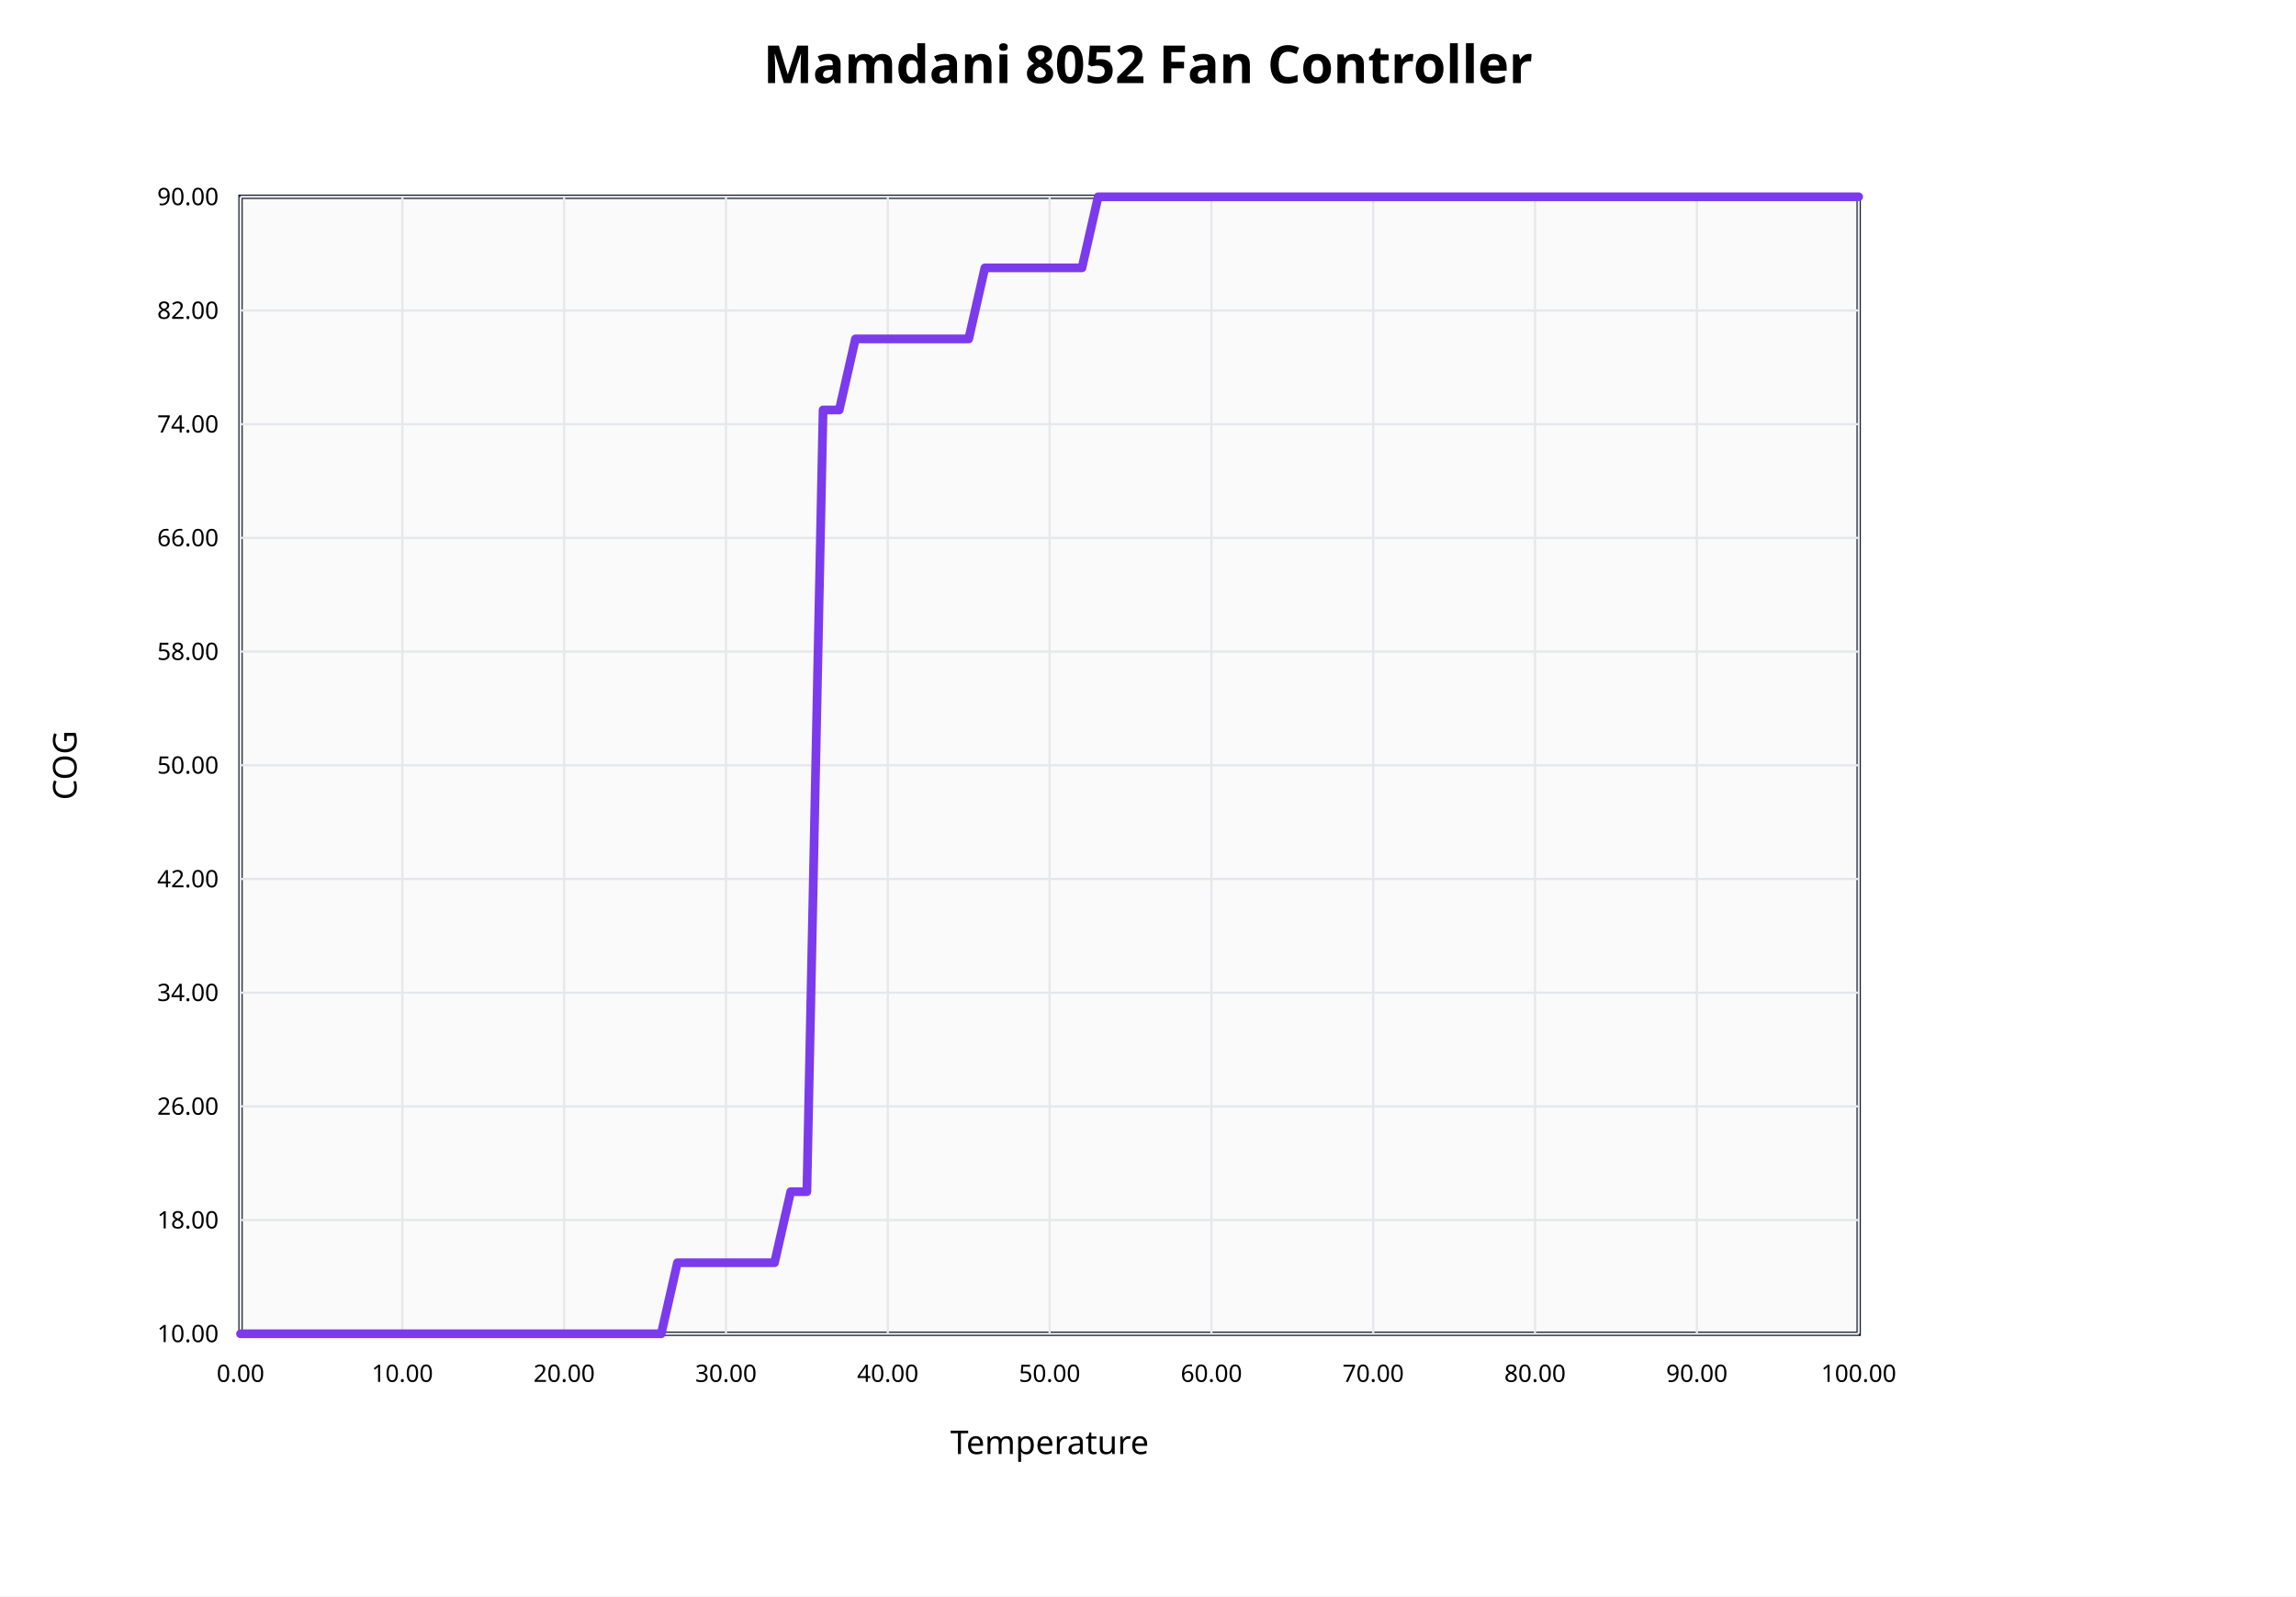
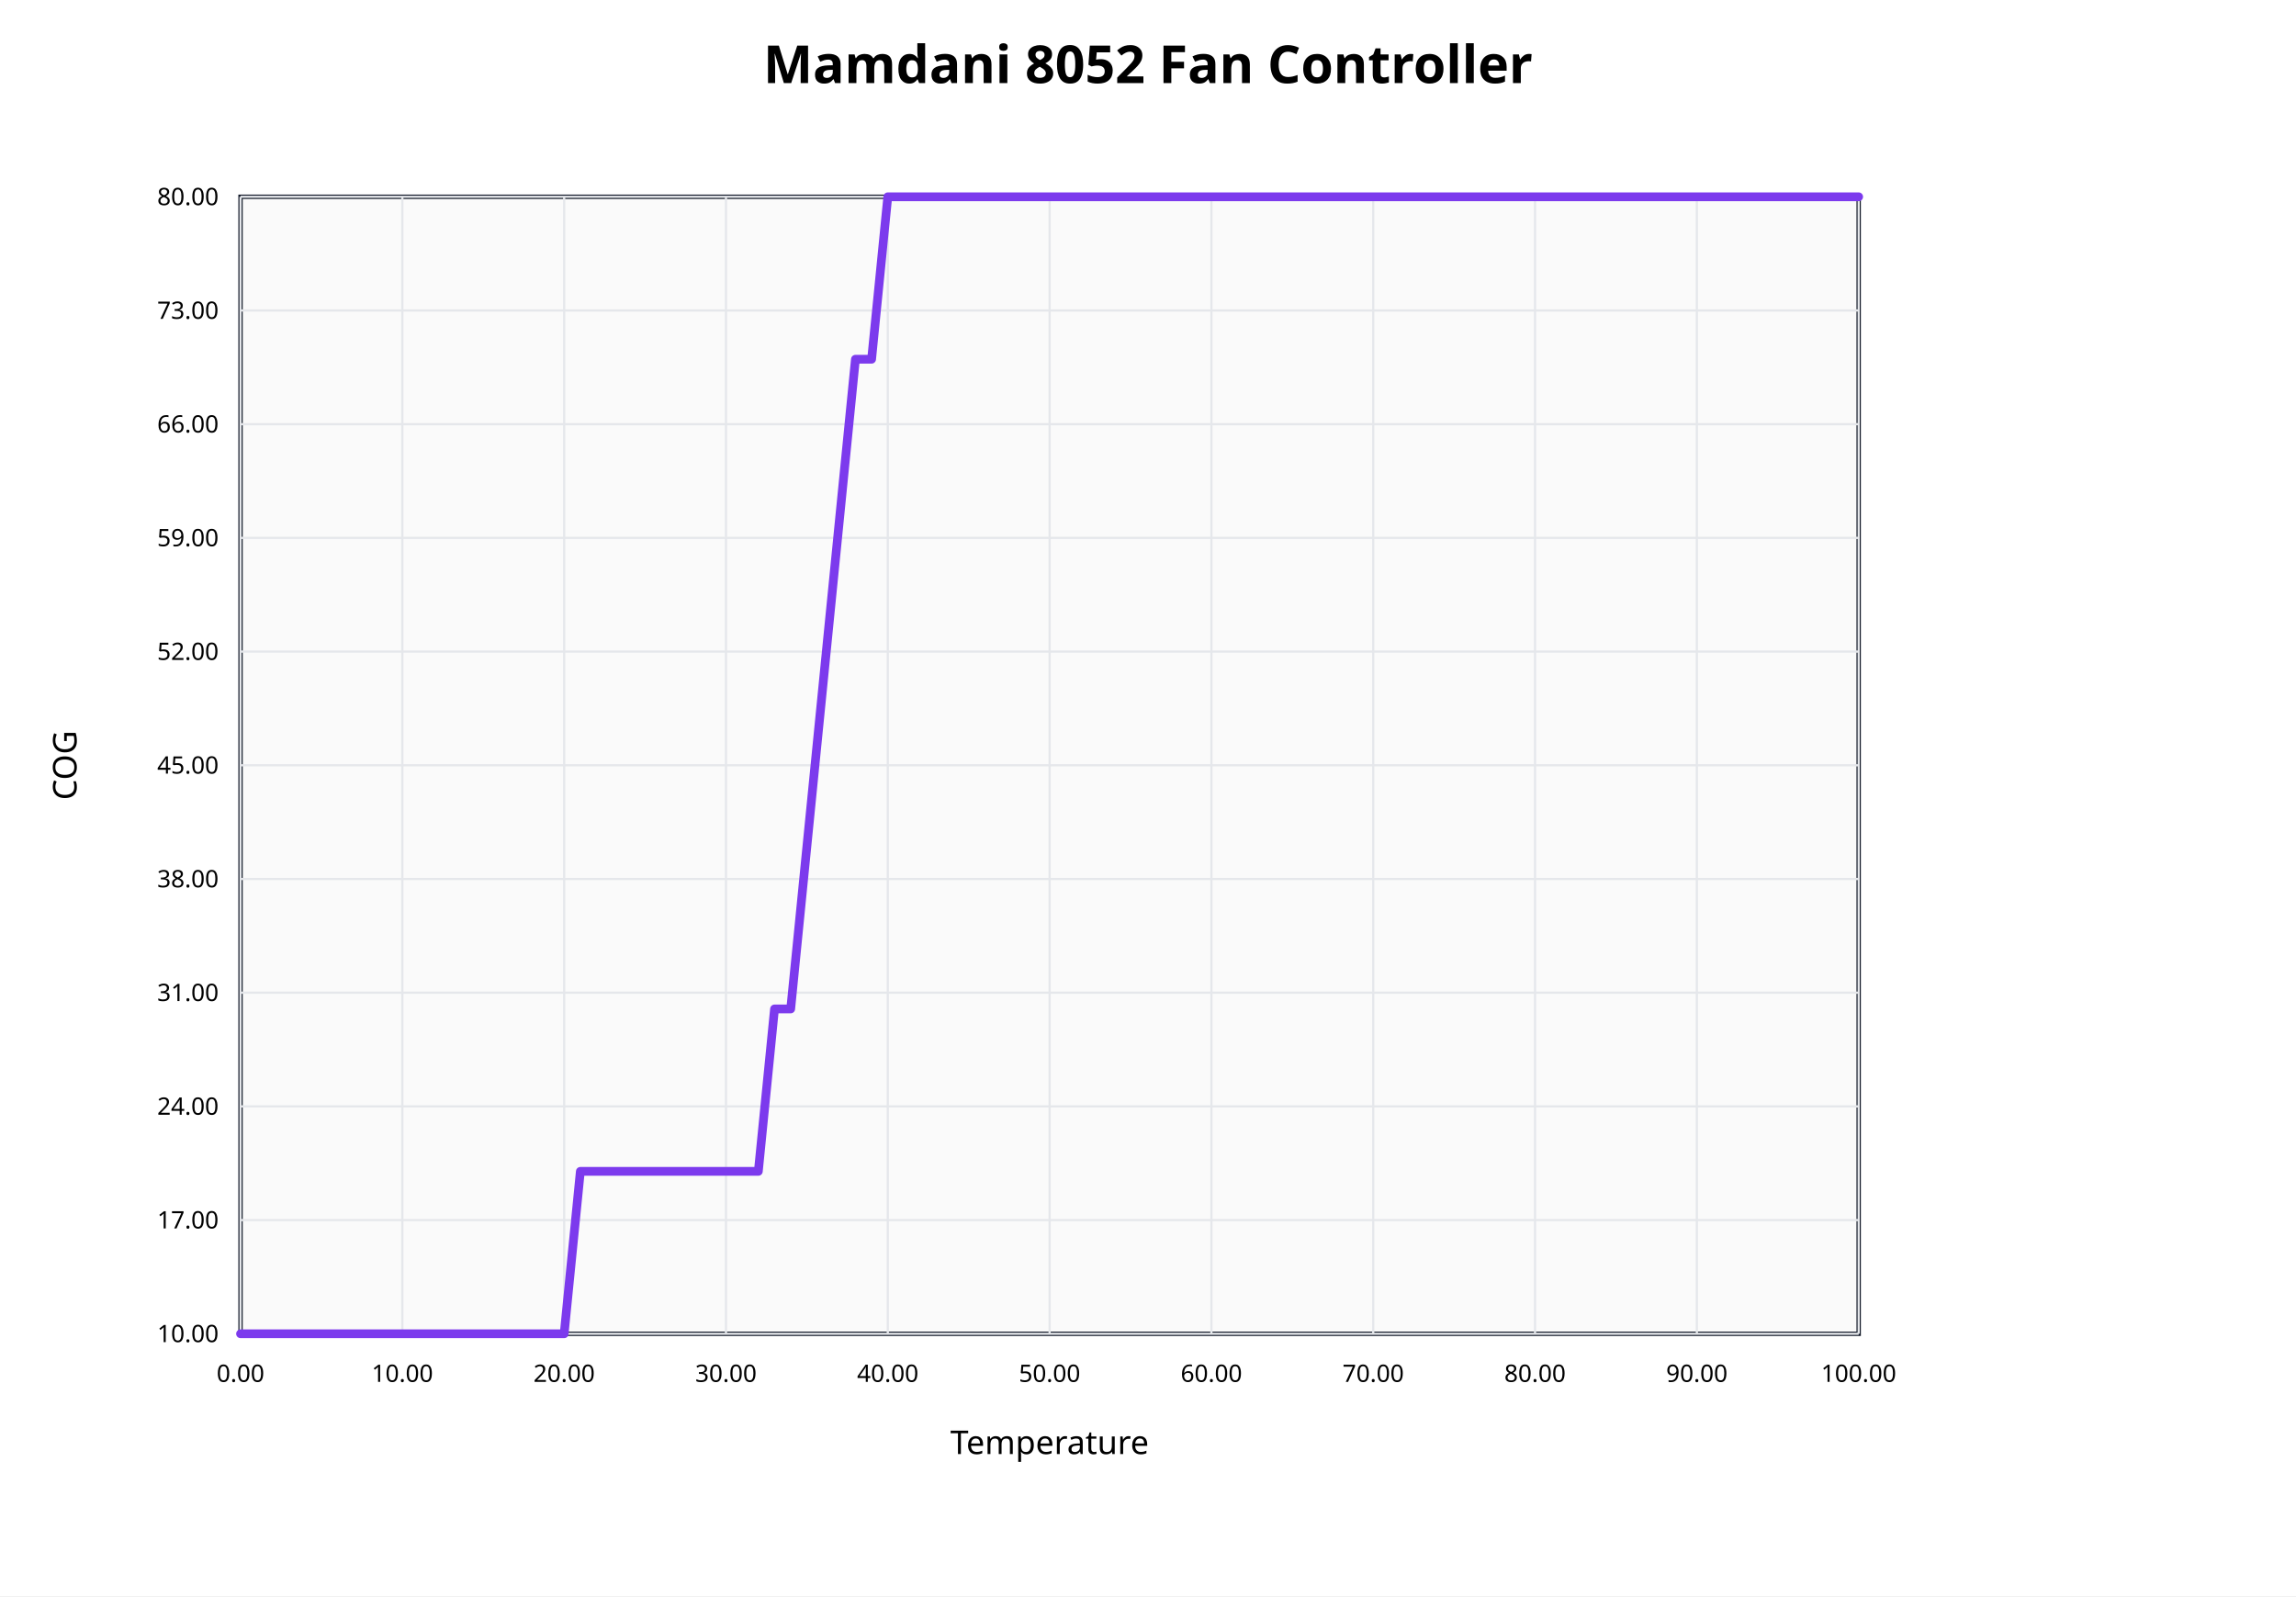
<svg xmlns="http://www.w3.org/2000/svg" width="1050" height="730" viewBox="0 0 1050 730">
  <rect x="0" y="0" width="1050" height="730" fill="white" />
  <text x="525" y="38" text-anchor="middle" font-family="sans-serif" font-size="24" font-weight="bold">Mamdani 8052 Fan Controller</text>
  <rect x="110" y="90" width="740" height="520" fill="#fafafa" stroke="#111827" stroke-width="2" />
  <line x1="110.00" y1="90" x2="110.00" y2="610" stroke="#e5e7eb" />
  <line x1="110" y1="610.00" x2="850" y2="610.00" stroke="#e5e7eb" />
  <text x="110.00" y="632" text-anchor="middle" font-family="sans-serif" font-size="11">0.00</text>
  <text x="100" y="610.00" text-anchor="end" dominant-baseline="middle" font-family="sans-serif" font-size="11">10.00</text>
  <line x1="184.00" y1="90" x2="184.00" y2="610" stroke="#e5e7eb" />
  <line x1="110" y1="558.00" x2="850" y2="558.00" stroke="#e5e7eb" />
  <text x="184.00" y="632" text-anchor="middle" font-family="sans-serif" font-size="11">10.00</text>
-   <text x="100" y="558.00" text-anchor="end" dominant-baseline="middle" font-family="sans-serif" font-size="11">18.00</text>
+   <text x="100" y="558.00" text-anchor="end" dominant-baseline="middle" font-family="sans-serif" font-size="11">17.00</text>
  <line x1="258.00" y1="90" x2="258.00" y2="610" stroke="#e5e7eb" />
  <line x1="110" y1="506.00" x2="850" y2="506.00" stroke="#e5e7eb" />
  <text x="258.00" y="632" text-anchor="middle" font-family="sans-serif" font-size="11">20.00</text>
-   <text x="100" y="506.00" text-anchor="end" dominant-baseline="middle" font-family="sans-serif" font-size="11">26.00</text>
+   <text x="100" y="506.00" text-anchor="end" dominant-baseline="middle" font-family="sans-serif" font-size="11">24.00</text>
  <line x1="332.00" y1="90" x2="332.00" y2="610" stroke="#e5e7eb" />
  <line x1="110" y1="454.00" x2="850" y2="454.00" stroke="#e5e7eb" />
  <text x="332.00" y="632" text-anchor="middle" font-family="sans-serif" font-size="11">30.00</text>
-   <text x="100" y="454.00" text-anchor="end" dominant-baseline="middle" font-family="sans-serif" font-size="11">34.00</text>
+   <text x="100" y="454.00" text-anchor="end" dominant-baseline="middle" font-family="sans-serif" font-size="11">31.00</text>
  <line x1="406.00" y1="90" x2="406.00" y2="610" stroke="#e5e7eb" />
  <line x1="110" y1="402.00" x2="850" y2="402.00" stroke="#e5e7eb" />
  <text x="406.00" y="632" text-anchor="middle" font-family="sans-serif" font-size="11">40.00</text>
-   <text x="100" y="402.00" text-anchor="end" dominant-baseline="middle" font-family="sans-serif" font-size="11">42.00</text>
+   <text x="100" y="402.00" text-anchor="end" dominant-baseline="middle" font-family="sans-serif" font-size="11">38.00</text>
  <line x1="480.00" y1="90" x2="480.00" y2="610" stroke="#e5e7eb" />
  <line x1="110" y1="350.00" x2="850" y2="350.00" stroke="#e5e7eb" />
  <text x="480.00" y="632" text-anchor="middle" font-family="sans-serif" font-size="11">50.00</text>
-   <text x="100" y="350.00" text-anchor="end" dominant-baseline="middle" font-family="sans-serif" font-size="11">50.00</text>
+   <text x="100" y="350.00" text-anchor="end" dominant-baseline="middle" font-family="sans-serif" font-size="11">45.00</text>
  <line x1="554.00" y1="90" x2="554.00" y2="610" stroke="#e5e7eb" />
  <line x1="110" y1="298.00" x2="850" y2="298.00" stroke="#e5e7eb" />
  <text x="554.00" y="632" text-anchor="middle" font-family="sans-serif" font-size="11">60.00</text>
-   <text x="100" y="298.00" text-anchor="end" dominant-baseline="middle" font-family="sans-serif" font-size="11">58.00</text>
+   <text x="100" y="298.00" text-anchor="end" dominant-baseline="middle" font-family="sans-serif" font-size="11">52.00</text>
  <line x1="628.00" y1="90" x2="628.00" y2="610" stroke="#e5e7eb" />
  <line x1="110" y1="246.00" x2="850" y2="246.00" stroke="#e5e7eb" />
  <text x="628.00" y="632" text-anchor="middle" font-family="sans-serif" font-size="11">70.00</text>
-   <text x="100" y="246.00" text-anchor="end" dominant-baseline="middle" font-family="sans-serif" font-size="11">66.00</text>
+   <text x="100" y="246.00" text-anchor="end" dominant-baseline="middle" font-family="sans-serif" font-size="11">59.00</text>
  <line x1="702.00" y1="90" x2="702.00" y2="610" stroke="#e5e7eb" />
  <line x1="110" y1="194.00" x2="850" y2="194.00" stroke="#e5e7eb" />
  <text x="702.00" y="632" text-anchor="middle" font-family="sans-serif" font-size="11">80.00</text>
-   <text x="100" y="194.00" text-anchor="end" dominant-baseline="middle" font-family="sans-serif" font-size="11">74.00</text>
+   <text x="100" y="194.00" text-anchor="end" dominant-baseline="middle" font-family="sans-serif" font-size="11">66.00</text>
  <line x1="776.00" y1="90" x2="776.00" y2="610" stroke="#e5e7eb" />
  <line x1="110" y1="142.00" x2="850" y2="142.00" stroke="#e5e7eb" />
  <text x="776.00" y="632" text-anchor="middle" font-family="sans-serif" font-size="11">90.00</text>
-   <text x="100" y="142.00" text-anchor="end" dominant-baseline="middle" font-family="sans-serif" font-size="11">82.00</text>
+   <text x="100" y="142.00" text-anchor="end" dominant-baseline="middle" font-family="sans-serif" font-size="11">73.00</text>
  <line x1="850.00" y1="90" x2="850.00" y2="610" stroke="#e5e7eb" />
  <line x1="110" y1="90.00" x2="850" y2="90.00" stroke="#e5e7eb" />
  <text x="850.00" y="632" text-anchor="middle" font-family="sans-serif" font-size="11">100.00</text>
-   <text x="100" y="90.00" text-anchor="end" dominant-baseline="middle" font-family="sans-serif" font-size="11">90.00</text>
-   <polyline fill="none" stroke="#7c3aed" stroke-width="4" stroke-linejoin="round" stroke-linecap="round" points="110.00,610.00 117.40,610.00 124.80,610.00 132.20,610.00 139.60,610.00 147.00,610.00 154.40,610.00 161.80,610.00 169.20,610.00 176.60,610.00 184.00,610.00 191.40,610.00 198.80,610.00 206.20,610.00 213.60,610.00 221.00,610.00 228.40,610.00 235.80,610.00 243.20,610.00 250.60,610.00 258.00,610.00 265.40,610.00 272.80,610.00 280.20,610.00 287.60,610.00 295.00,610.00 302.40,610.00 309.80,577.50 317.20,577.50 324.60,577.50 332.00,577.50 339.40,577.50 346.80,577.50 354.20,577.50 361.60,545.00 369.00,545.00 376.40,187.50 383.80,187.50 391.20,155.00 398.60,155.00 406.00,155.00 413.40,155.00 420.80,155.00 428.20,155.00 435.60,155.00 443.00,155.00 450.40,122.50 457.80,122.50 465.20,122.50 472.60,122.50 480.00,122.50 487.40,122.50 494.80,122.50 502.20,90.00 509.60,90.00 517.00,90.00 524.40,90.00 531.80,90.00 539.20,90.00 546.60,90.00 554.00,90.00 561.40,90.00 568.80,90.00 576.20,90.00 583.60,90.00 591.00,90.00 598.40,90.00 605.80,90.00 613.20,90.00 620.60,90.00 628.00,90.00 635.40,90.00 642.80,90.00 650.20,90.00 657.60,90.00 665.00,90.00 672.40,90.00 679.80,90.00 687.20,90.00 694.60,90.00 702.00,90.00 709.40,90.00 716.80,90.00 724.20,90.00 731.60,90.00 739.00,90.00 746.40,90.00 753.80,90.00 761.20,90.00 768.60,90.00 776.00,90.00 783.40,90.00 790.80,90.00 798.20,90.00 805.60,90.00 813.00,90.00 820.40,90.00 827.80,90.00 835.20,90.00 842.60,90.00 850.00,90.00" />
+   <text x="100" y="90.00" text-anchor="end" dominant-baseline="middle" font-family="sans-serif" font-size="11">80.00</text>
+   <polyline fill="none" stroke="#7c3aed" stroke-width="4" stroke-linejoin="round" stroke-linecap="round" points="110.00,610.00 117.40,610.00 124.80,610.00 132.20,610.00 139.60,610.00 147.00,610.00 154.40,610.00 161.80,610.00 169.20,610.00 176.60,610.00 184.00,610.00 191.40,610.00 198.80,610.00 206.20,610.00 213.60,610.00 221.00,610.00 228.40,610.00 235.80,610.00 243.20,610.00 250.60,610.00 258.00,610.00 265.40,535.71 272.80,535.71 280.20,535.71 287.60,535.71 295.00,535.71 302.40,535.71 309.80,535.71 317.20,535.71 324.60,535.71 332.00,535.71 339.40,535.71 346.80,535.71 354.20,461.43 361.60,461.43 369.00,387.14 376.40,312.86 383.80,238.57 391.20,164.29 398.60,164.29 406.00,90.00 413.40,90.00 420.80,90.00 428.20,90.00 435.60,90.00 443.00,90.00 450.40,90.00 457.80,90.00 465.20,90.00 472.60,90.00 480.00,90.00 487.40,90.00 494.80,90.00 502.20,90.00 509.60,90.00 517.00,90.00 524.40,90.00 531.80,90.00 539.20,90.00 546.60,90.00 554.00,90.00 561.40,90.00 568.80,90.00 576.20,90.00 583.60,90.00 591.00,90.00 598.40,90.00 605.80,90.00 613.20,90.00 620.60,90.00 628.00,90.00 635.40,90.00 642.80,90.00 650.20,90.00 657.60,90.00 665.00,90.00 672.40,90.00 679.80,90.00 687.20,90.00 694.60,90.00 702.00,90.00 709.40,90.00 716.80,90.00 724.20,90.00 731.60,90.00 739.00,90.00 746.40,90.00 753.80,90.00 761.20,90.00 768.60,90.00 776.00,90.00 783.40,90.00 790.80,90.00 798.20,90.00 805.60,90.00 813.00,90.00 820.40,90.00 827.80,90.00 835.20,90.00 842.60,90.00 850.00,90.00" />
  <text x="480" y="665" text-anchor="middle" font-family="sans-serif" font-size="15">Temperature</text>
  <text x="35" y="350" text-anchor="middle" font-family="sans-serif" font-size="15" transform="rotate(-90 35 350)">COG</text>
</svg>
